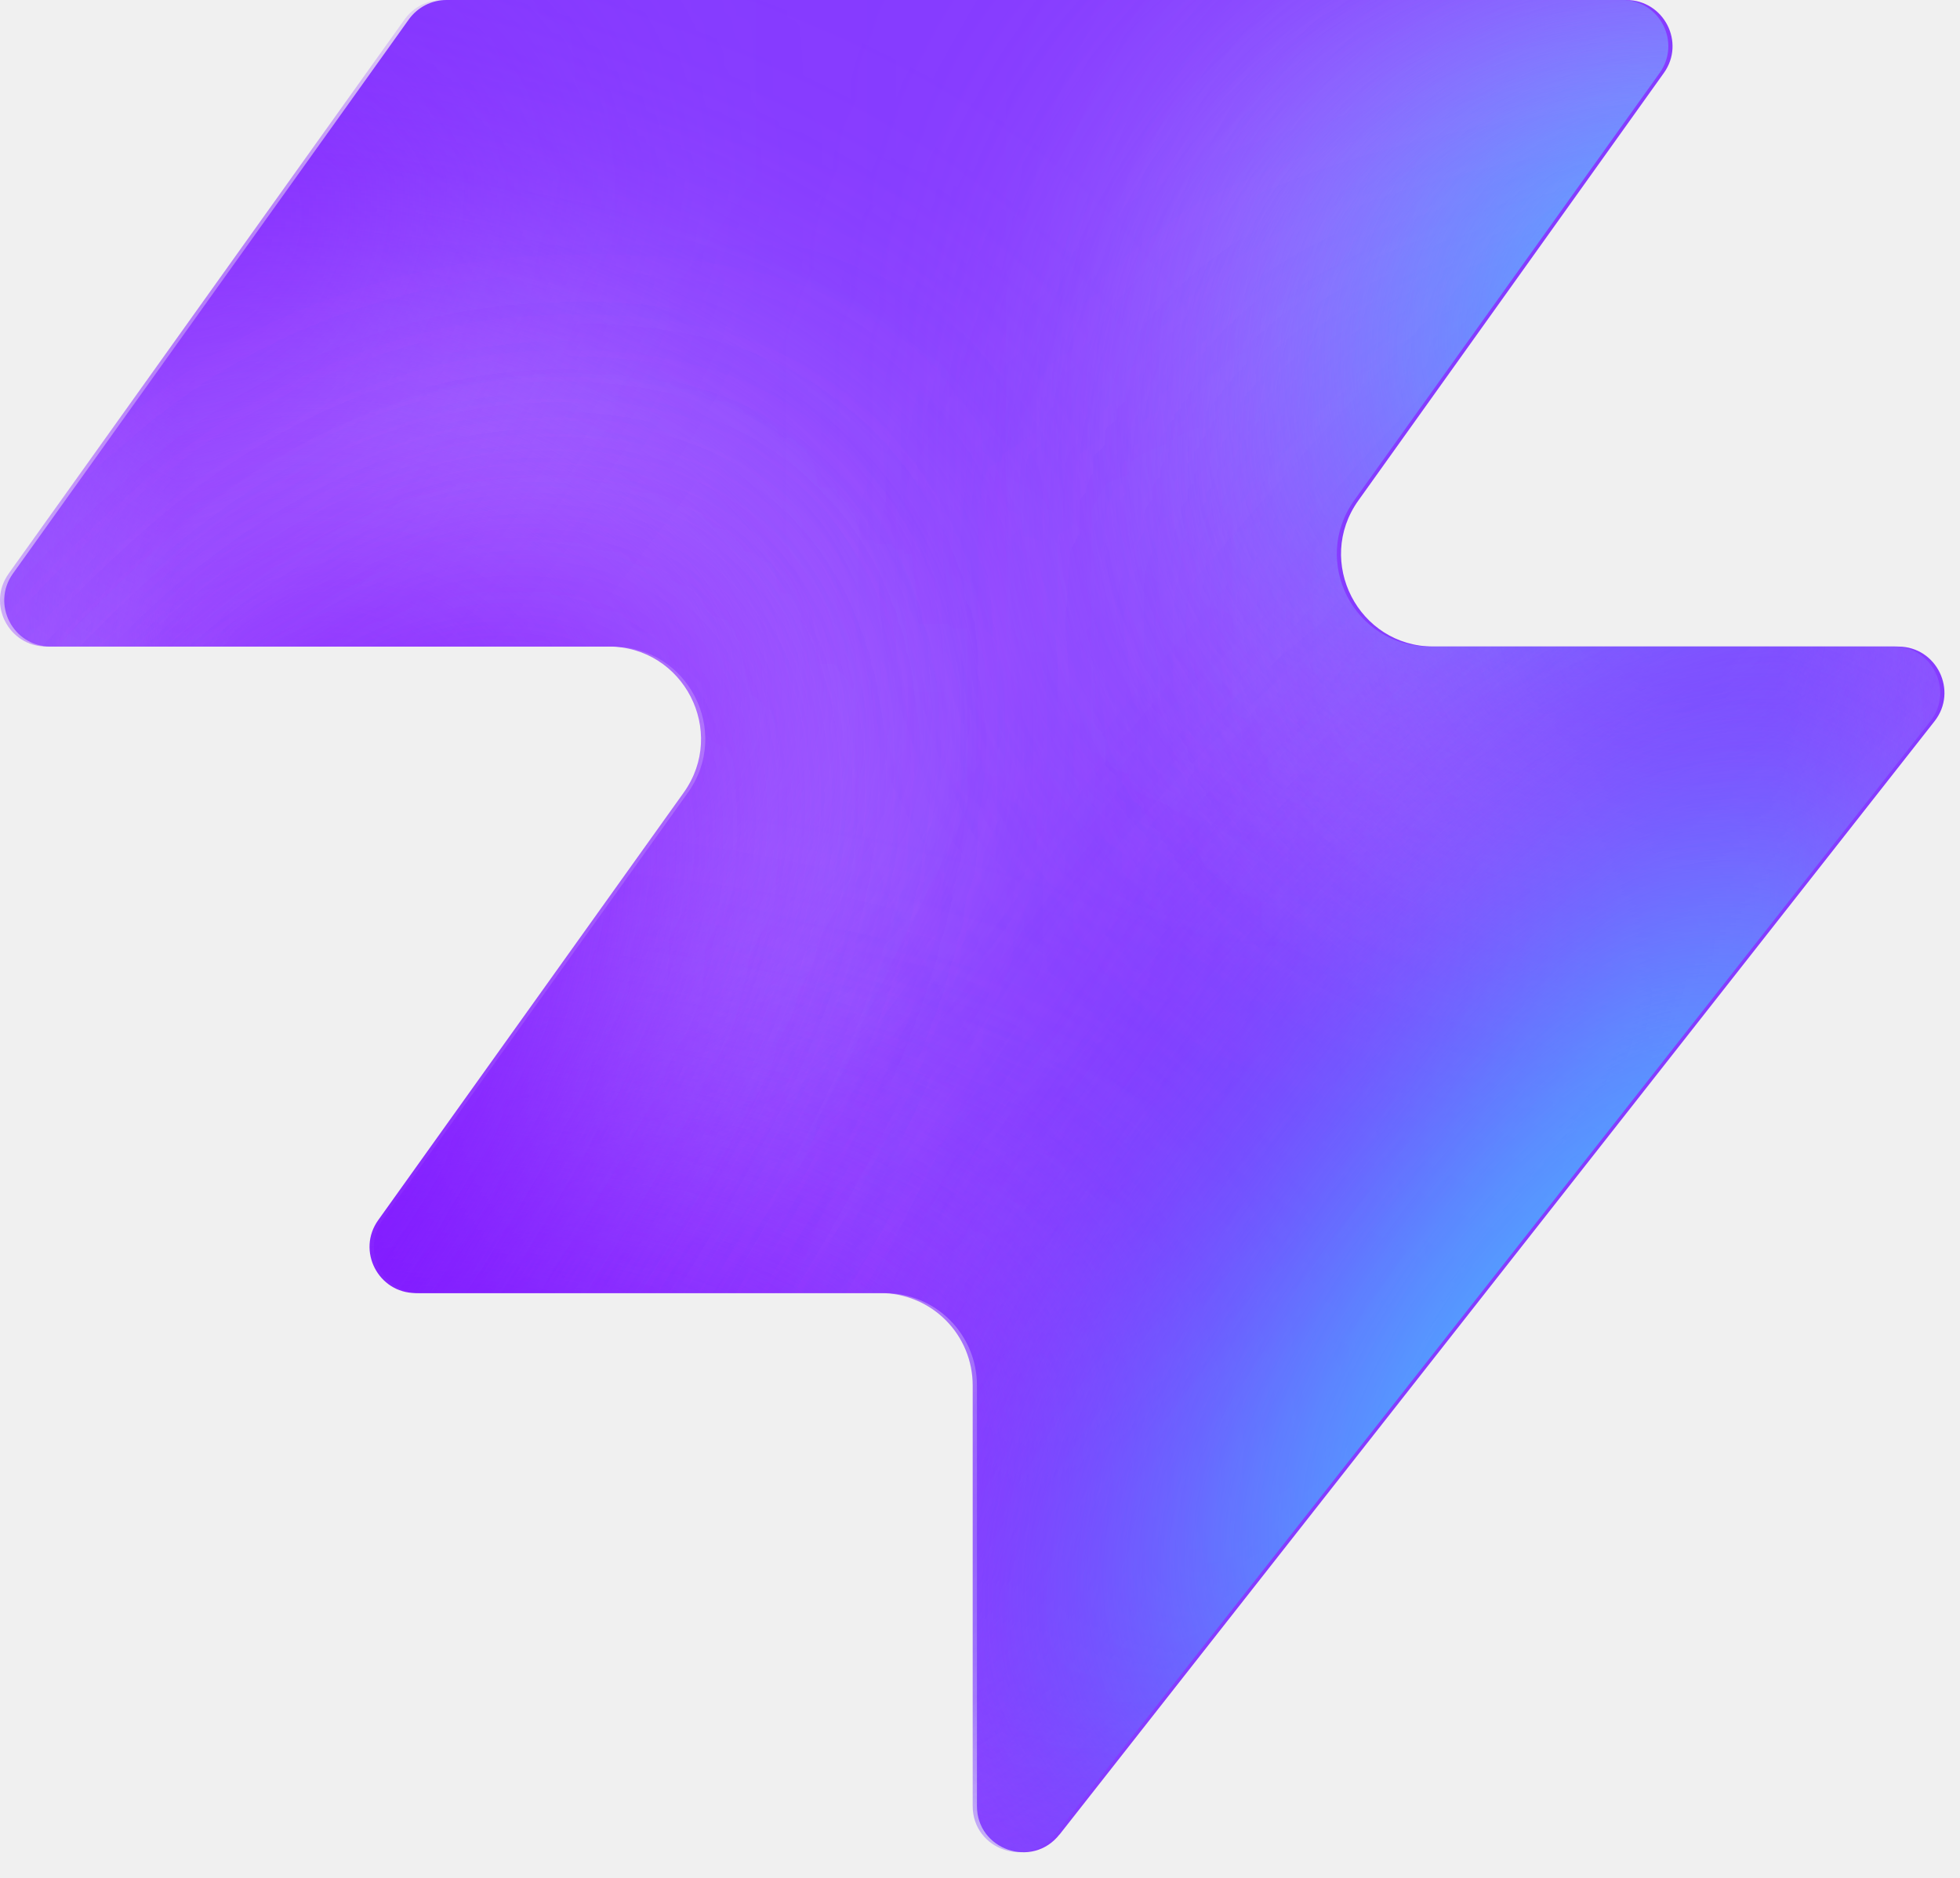
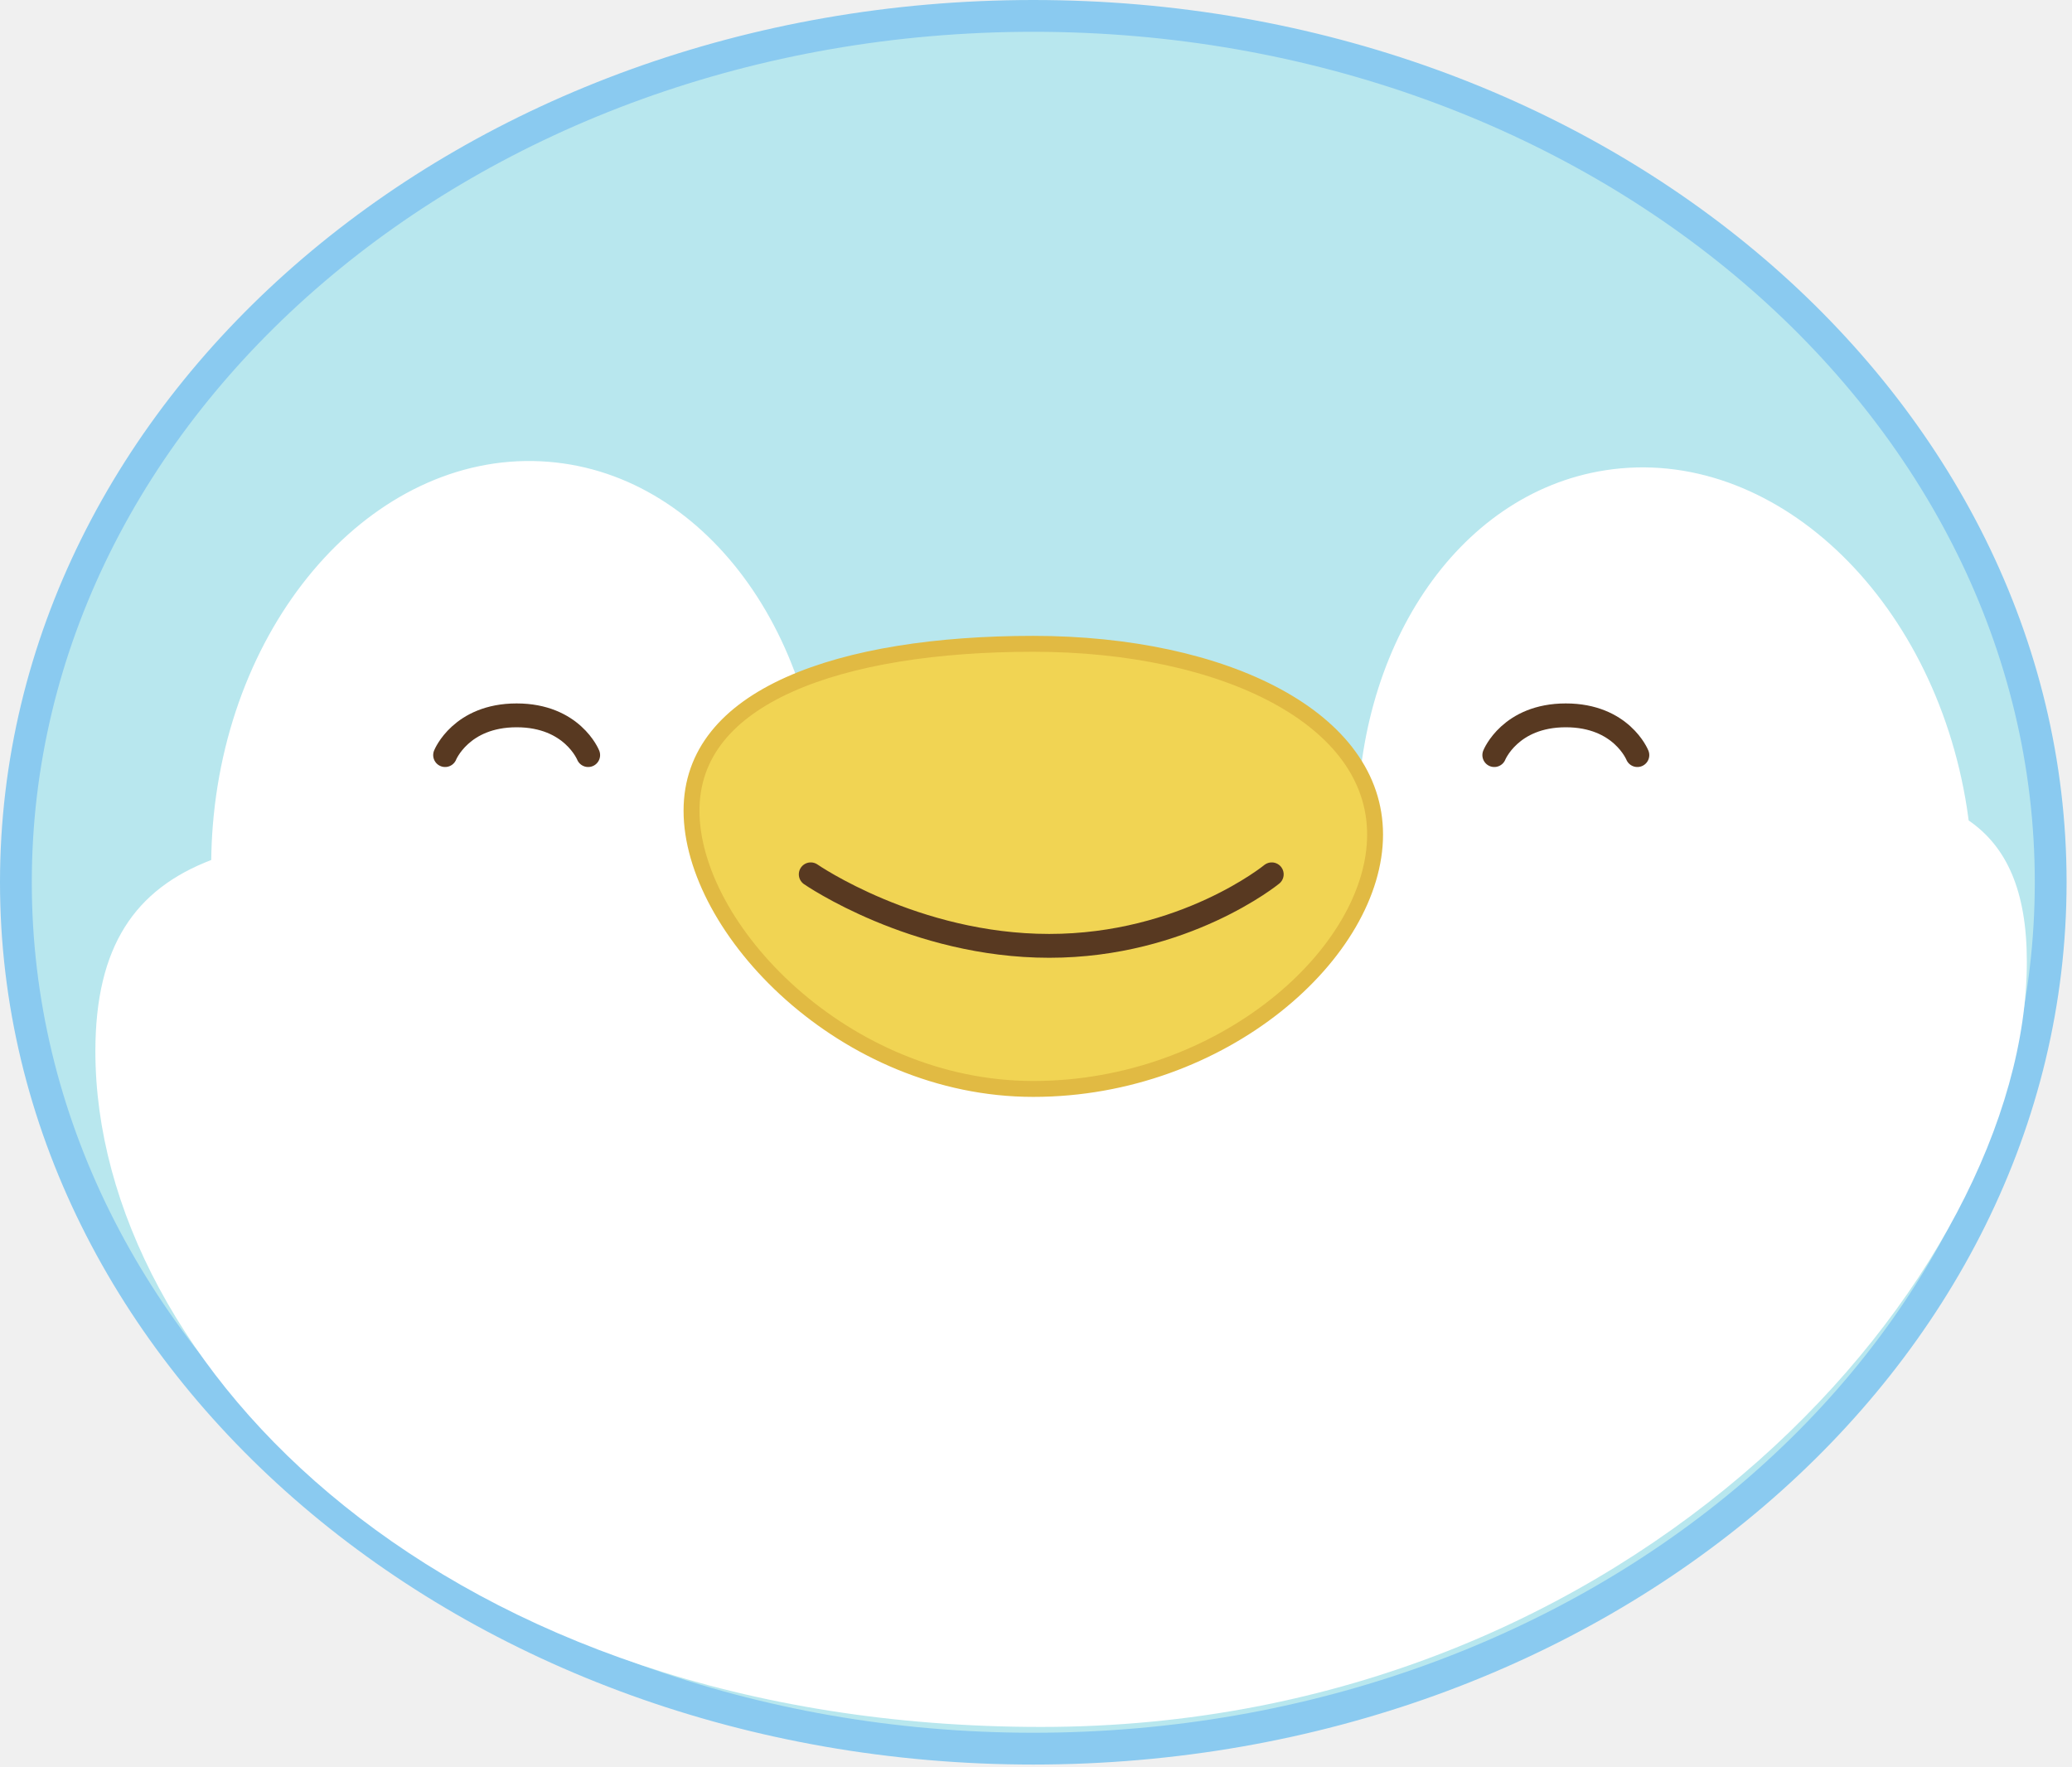
- <svg xmlns="http://www.w3.org/2000/svg" width="48" height="46" fill="none" viewBox="0 0 48 46">
-   <path fill="#863bff" d="M25.946 44.938c-.664.845-2.021.375-2.021-.698V33.937a2.26 2.26 0 0 0-2.262-2.262H10.287c-.92 0-1.456-1.04-.92-1.788l7.48-10.471c1.07-1.497 0-3.578-1.842-3.578H1.237c-.92 0-1.456-1.04-.92-1.788L10.013.474c.214-.297.556-.474.92-.474h28.894c.92 0 1.456 1.04.92 1.788l-7.48 10.471c-1.07 1.498 0 3.579 1.842 3.579h11.377c.943 0 1.473 1.088.89 1.83L25.947 44.94z" style="fill:#863bff;fill:color(display-p3 .525 .23 1);fill-opacity:1" />
-   <mask id="a" width="48" height="46" x="0" y="0" maskUnits="userSpaceOnUse" style="mask-type:alpha">
-     <path fill="#000" d="M25.842 44.938c-.664.844-2.021.375-2.021-.698V33.937a2.26 2.26 0 0 0-2.262-2.262H10.183c-.92 0-1.456-1.04-.92-1.788l7.48-10.471c1.07-1.498 0-3.579-1.842-3.579H1.133c-.92 0-1.456-1.04-.92-1.787L9.91.473c.214-.297.556-.474.92-.474h28.894c.92 0 1.456 1.04.92 1.788l-7.48 10.471c-1.07 1.498 0 3.578 1.842 3.578h11.377c.943 0 1.473 1.088.89 1.832L25.843 44.94z" style="fill:#000;fill-opacity:1" />
-   </mask>
-   <g mask="url(#a)">
-     <g filter="url(#b)">
-       <ellipse cx="5.508" cy="14.704" fill="#ede6ff" rx="5.508" ry="14.704" style="fill:#ede6ff;fill:color(display-p3 .927 .903 1);fill-opacity:1" transform="matrix(.00324 1 1 -.00324 -4.47 31.516)" />
-     </g>
-     <g filter="url(#c)">
-       <ellipse cx="10.399" cy="29.851" fill="#ede6ff" rx="10.399" ry="29.851" style="fill:#ede6ff;fill:color(display-p3 .927 .903 1);fill-opacity:1" transform="matrix(.00324 1 1 -.00324 -39.328 7.883)" />
-     </g>
-     <g filter="url(#d)">
-       <ellipse cx="5.508" cy="30.487" fill="#7e14ff" rx="5.508" ry="30.487" style="fill:#7e14ff;fill:color(display-p3 .492 .077 1);fill-opacity:1" transform="rotate(89.814 -25.913 -14.639)scale(1 -1)" />
-     </g>
-     <g filter="url(#e)">
-       <ellipse cx="5.508" cy="30.599" fill="#7e14ff" rx="5.508" ry="30.599" style="fill:#7e14ff;fill:color(display-p3 .492 .077 1);fill-opacity:1" transform="rotate(89.814 -32.644 -3.334)scale(1 -1)" />
-     </g>
-     <g filter="url(#f)">
-       <ellipse cx="5.508" cy="30.599" fill="#7e14ff" rx="5.508" ry="30.599" style="fill:#7e14ff;fill:color(display-p3 .492 .077 1);fill-opacity:1" transform="matrix(.00324 1 1 -.00324 -34.34 30.47)" />
-     </g>
-     <g filter="url(#g)">
-       <ellipse cx="14.072" cy="22.078" fill="#ede6ff" rx="14.072" ry="22.078" style="fill:#ede6ff;fill:color(display-p3 .927 .903 1);fill-opacity:1" transform="rotate(93.35 24.506 48.493)scale(-1 1)" />
-     </g>
-     <g filter="url(#h)">
-       <ellipse cx="3.47" cy="21.501" fill="#7e14ff" rx="3.47" ry="21.501" style="fill:#7e14ff;fill:color(display-p3 .492 .077 1);fill-opacity:1" transform="rotate(89.009 28.708 47.59)scale(-1 1)" />
-     </g>
-     <g filter="url(#i)">
-       <ellipse cx="3.47" cy="21.501" fill="#7e14ff" rx="3.47" ry="21.501" style="fill:#7e14ff;fill:color(display-p3 .492 .077 1);fill-opacity:1" transform="rotate(89.009 28.708 47.59)scale(-1 1)" />
-     </g>
-     <g filter="url(#j)">
-       <ellipse cx=".387" cy="8.972" fill="#7e14ff" rx="4.407" ry="29.108" style="fill:#7e14ff;fill:color(display-p3 .492 .077 1);fill-opacity:1" transform="rotate(39.51 .387 8.972)" />
-     </g>
-     <g filter="url(#k)">
-       <ellipse cx="47.523" cy="-6.092" fill="#7e14ff" rx="4.407" ry="29.108" style="fill:#7e14ff;fill:color(display-p3 .492 .077 1);fill-opacity:1" transform="rotate(37.892 47.523 -6.092)" />
-     </g>
-     <g filter="url(#l)">
-       <ellipse cx="41.412" cy="6.333" fill="#47bfff" rx="5.971" ry="9.665" style="fill:#47bfff;fill:color(display-p3 .28 .748 1);fill-opacity:1" transform="rotate(37.892 41.412 6.333)" />
-     </g>
-     <g filter="url(#m)">
-       <ellipse cx="-1.879" cy="38.332" fill="#7e14ff" rx="4.407" ry="29.108" style="fill:#7e14ff;fill:color(display-p3 .492 .077 1);fill-opacity:1" transform="rotate(37.892 -1.88 38.332)" />
-     </g>
-     <g filter="url(#n)">
-       <ellipse cx="-1.879" cy="38.332" fill="#7e14ff" rx="4.407" ry="29.108" style="fill:#7e14ff;fill:color(display-p3 .492 .077 1);fill-opacity:1" transform="rotate(37.892 -1.88 38.332)" />
-     </g>
-     <g filter="url(#o)">
-       <ellipse cx="35.651" cy="29.907" fill="#7e14ff" rx="4.407" ry="29.108" style="fill:#7e14ff;fill:color(display-p3 .492 .077 1);fill-opacity:1" transform="rotate(37.892 35.651 29.907)" />
-     </g>
-     <g filter="url(#p)">
-       <ellipse cx="38.418" cy="32.4" fill="#47bfff" rx="5.971" ry="15.297" style="fill:#47bfff;fill:color(display-p3 .28 .748 1);fill-opacity:1" transform="rotate(37.892 38.418 32.4)" />
-     </g>
-   </g>
-   <defs>
-     <filter id="b" width="60.045" height="41.654" x="-19.77" y="16.149" color-interpolation-filters="sRGB" filterUnits="userSpaceOnUse">
-       <feFlood flood-opacity="0" result="BackgroundImageFix" />
-       <feBlend in="SourceGraphic" in2="BackgroundImageFix" result="shape" />
-       <feGaussianBlur result="effect1_foregroundBlur_2002_17158" stdDeviation="7.659" />
-     </filter>
-     <filter id="c" width="90.34" height="51.437" x="-54.613" y="-7.533" color-interpolation-filters="sRGB" filterUnits="userSpaceOnUse">
-       <feFlood flood-opacity="0" result="BackgroundImageFix" />
-       <feBlend in="SourceGraphic" in2="BackgroundImageFix" result="shape" />
-       <feGaussianBlur result="effect1_foregroundBlur_2002_17158" stdDeviation="7.659" />
-     </filter>
-     <filter id="d" width="79.355" height="29.4" x="-49.64" y="2.03" color-interpolation-filters="sRGB" filterUnits="userSpaceOnUse">
-       <feFlood flood-opacity="0" result="BackgroundImageFix" />
-       <feBlend in="SourceGraphic" in2="BackgroundImageFix" result="shape" />
-       <feGaussianBlur result="effect1_foregroundBlur_2002_17158" stdDeviation="4.596" />
-     </filter>
-     <filter id="e" width="79.579" height="29.4" x="-45.045" y="20.029" color-interpolation-filters="sRGB" filterUnits="userSpaceOnUse">
-       <feFlood flood-opacity="0" result="BackgroundImageFix" />
-       <feBlend in="SourceGraphic" in2="BackgroundImageFix" result="shape" />
-       <feGaussianBlur result="effect1_foregroundBlur_2002_17158" stdDeviation="4.596" />
-     </filter>
-     <filter id="f" width="79.579" height="29.4" x="-43.513" y="21.178" color-interpolation-filters="sRGB" filterUnits="userSpaceOnUse">
-       <feFlood flood-opacity="0" result="BackgroundImageFix" />
-       <feBlend in="SourceGraphic" in2="BackgroundImageFix" result="shape" />
-       <feGaussianBlur result="effect1_foregroundBlur_2002_17158" stdDeviation="4.596" />
-     </filter>
-     <filter id="g" width="74.749" height="58.852" x="15.756" y="-17.901" color-interpolation-filters="sRGB" filterUnits="userSpaceOnUse">
-       <feFlood flood-opacity="0" result="BackgroundImageFix" />
-       <feBlend in="SourceGraphic" in2="BackgroundImageFix" result="shape" />
-       <feGaussianBlur result="effect1_foregroundBlur_2002_17158" stdDeviation="7.659" />
-     </filter>
-     <filter id="h" width="61.377" height="25.362" x="23.548" y="2.284" color-interpolation-filters="sRGB" filterUnits="userSpaceOnUse">
-       <feFlood flood-opacity="0" result="BackgroundImageFix" />
-       <feBlend in="SourceGraphic" in2="BackgroundImageFix" result="shape" />
-       <feGaussianBlur result="effect1_foregroundBlur_2002_17158" stdDeviation="4.596" />
-     </filter>
-     <filter id="i" width="61.377" height="25.362" x="23.548" y="2.284" color-interpolation-filters="sRGB" filterUnits="userSpaceOnUse">
-       <feFlood flood-opacity="0" result="BackgroundImageFix" />
-       <feBlend in="SourceGraphic" in2="BackgroundImageFix" result="shape" />
-       <feGaussianBlur result="effect1_foregroundBlur_2002_17158" stdDeviation="4.596" />
-     </filter>
-     <filter id="j" width="56.045" height="63.649" x="-27.636" y="-22.853" color-interpolation-filters="sRGB" filterUnits="userSpaceOnUse">
-       <feFlood flood-opacity="0" result="BackgroundImageFix" />
-       <feBlend in="SourceGraphic" in2="BackgroundImageFix" result="shape" />
-       <feGaussianBlur result="effect1_foregroundBlur_2002_17158" stdDeviation="4.596" />
-     </filter>
-     <filter id="k" width="54.814" height="64.646" x="20.116" y="-38.415" color-interpolation-filters="sRGB" filterUnits="userSpaceOnUse">
-       <feFlood flood-opacity="0" result="BackgroundImageFix" />
-       <feBlend in="SourceGraphic" in2="BackgroundImageFix" result="shape" />
-       <feGaussianBlur result="effect1_foregroundBlur_2002_17158" stdDeviation="4.596" />
-     </filter>
-     <filter id="l" width="33.541" height="35.313" x="24.641" y="-11.323" color-interpolation-filters="sRGB" filterUnits="userSpaceOnUse">
-       <feFlood flood-opacity="0" result="BackgroundImageFix" />
-       <feBlend in="SourceGraphic" in2="BackgroundImageFix" result="shape" />
-       <feGaussianBlur result="effect1_foregroundBlur_2002_17158" stdDeviation="4.596" />
-     </filter>
-     <filter id="m" width="54.814" height="64.646" x="-29.286" y="6.009" color-interpolation-filters="sRGB" filterUnits="userSpaceOnUse">
-       <feFlood flood-opacity="0" result="BackgroundImageFix" />
-       <feBlend in="SourceGraphic" in2="BackgroundImageFix" result="shape" />
-       <feGaussianBlur result="effect1_foregroundBlur_2002_17158" stdDeviation="4.596" />
-     </filter>
-     <filter id="n" width="54.814" height="64.646" x="-29.286" y="6.009" color-interpolation-filters="sRGB" filterUnits="userSpaceOnUse">
-       <feFlood flood-opacity="0" result="BackgroundImageFix" />
-       <feBlend in="SourceGraphic" in2="BackgroundImageFix" result="shape" />
-       <feGaussianBlur result="effect1_foregroundBlur_2002_17158" stdDeviation="4.596" />
-     </filter>
-     <filter id="o" width="54.814" height="64.646" x="8.244" y="-2.416" color-interpolation-filters="sRGB" filterUnits="userSpaceOnUse">
-       <feFlood flood-opacity="0" result="BackgroundImageFix" />
-       <feBlend in="SourceGraphic" in2="BackgroundImageFix" result="shape" />
-       <feGaussianBlur result="effect1_foregroundBlur_2002_17158" stdDeviation="4.596" />
-     </filter>
-     <filter id="p" width="39.409" height="43.623" x="18.713" y="10.588" color-interpolation-filters="sRGB" filterUnits="userSpaceOnUse">
-       <feFlood flood-opacity="0" result="BackgroundImageFix" />
-       <feBlend in="SourceGraphic" in2="BackgroundImageFix" result="shape" />
-       <feGaussianBlur result="effect1_foregroundBlur_2002_17158" stdDeviation="4.596" />
-     </filter>
-   </defs>
+ <svg xmlns="http://www.w3.org/2000/svg" width="217" height="185" viewBox="0 0 217 185" fill="none">
+   <path d="M108.217 1.665C167.32 1.665 214.768 42.526 214.768 92.4C214.767 142.275 167.32 183.136 108.217 183.136C49.114 183.136 1.665 142.275 1.665 92.4C1.665 42.526 49.114 1.665 108.217 1.665Z" fill="#B8E7EE" stroke="#8ACAF0" stroke-width="3.33" />
+   <path d="M22.288 86.454C24.096 63.999 39.837 46.946 57.447 48.363C74.331 49.722 86.8 67.566 86.208 88.823C93.376 89.096 100.997 89.295 109.05 89.295C120.919 89.295 132.002 88.528 142.169 87.513C141.783 68.132 152.512 51.675 168.131 49.25C185.589 46.54 202.543 62.389 205.999 84.65C206.065 85.077 206.124 85.503 206.18 85.929C210.166 88.665 212.271 93.302 212.271 100.725C212.271 133.366 171.574 180.862 109.05 180.862C46.525 180.862 9.989 142.747 9.989 110.106C9.989 99.064 14.17 93.112 22.123 90.068C22.137 88.874 22.19 87.669 22.288 86.454Z" fill="white" />
+   <path d="M108.217 67.427C118.237 67.427 127.247 69.395 133.72 72.904C140.19 76.412 144.012 81.382 144.012 87.405C144.012 93.499 140.109 100.151 133.599 105.315C127.11 110.464 118.133 114.044 108.217 114.044C98.338 114.044 89.371 109.867 82.87 104.097C76.346 98.306 72.422 91.023 72.422 84.908C72.422 78.921 76.201 74.576 82.658 71.684C89.134 68.783 98.157 67.427 108.217 67.427Z" fill="#F1D453" stroke="#E1BA43" stroke-width="1.665" />
+   <path d="M84.909 91.568C84.909 91.568 95.731 99.059 109.882 99.059C124.034 99.059 133.19 91.568 133.19 91.568" stroke="#583921" stroke-width="2.497" stroke-linecap="round" />
+   <path d="M46.616 79.081C46.616 79.081 48.281 74.919 54.108 74.919C59.935 74.919 61.6 79.081 61.6 79.081" stroke="#583921" stroke-width="2.497" stroke-linecap="round" />
+   <path d="M156.497 79.081C156.497 79.081 158.162 74.919 163.989 74.919C169.816 74.919 171.481 79.081 171.481 79.081" stroke="#583921" stroke-width="2.497" stroke-linecap="round" />
</svg>
